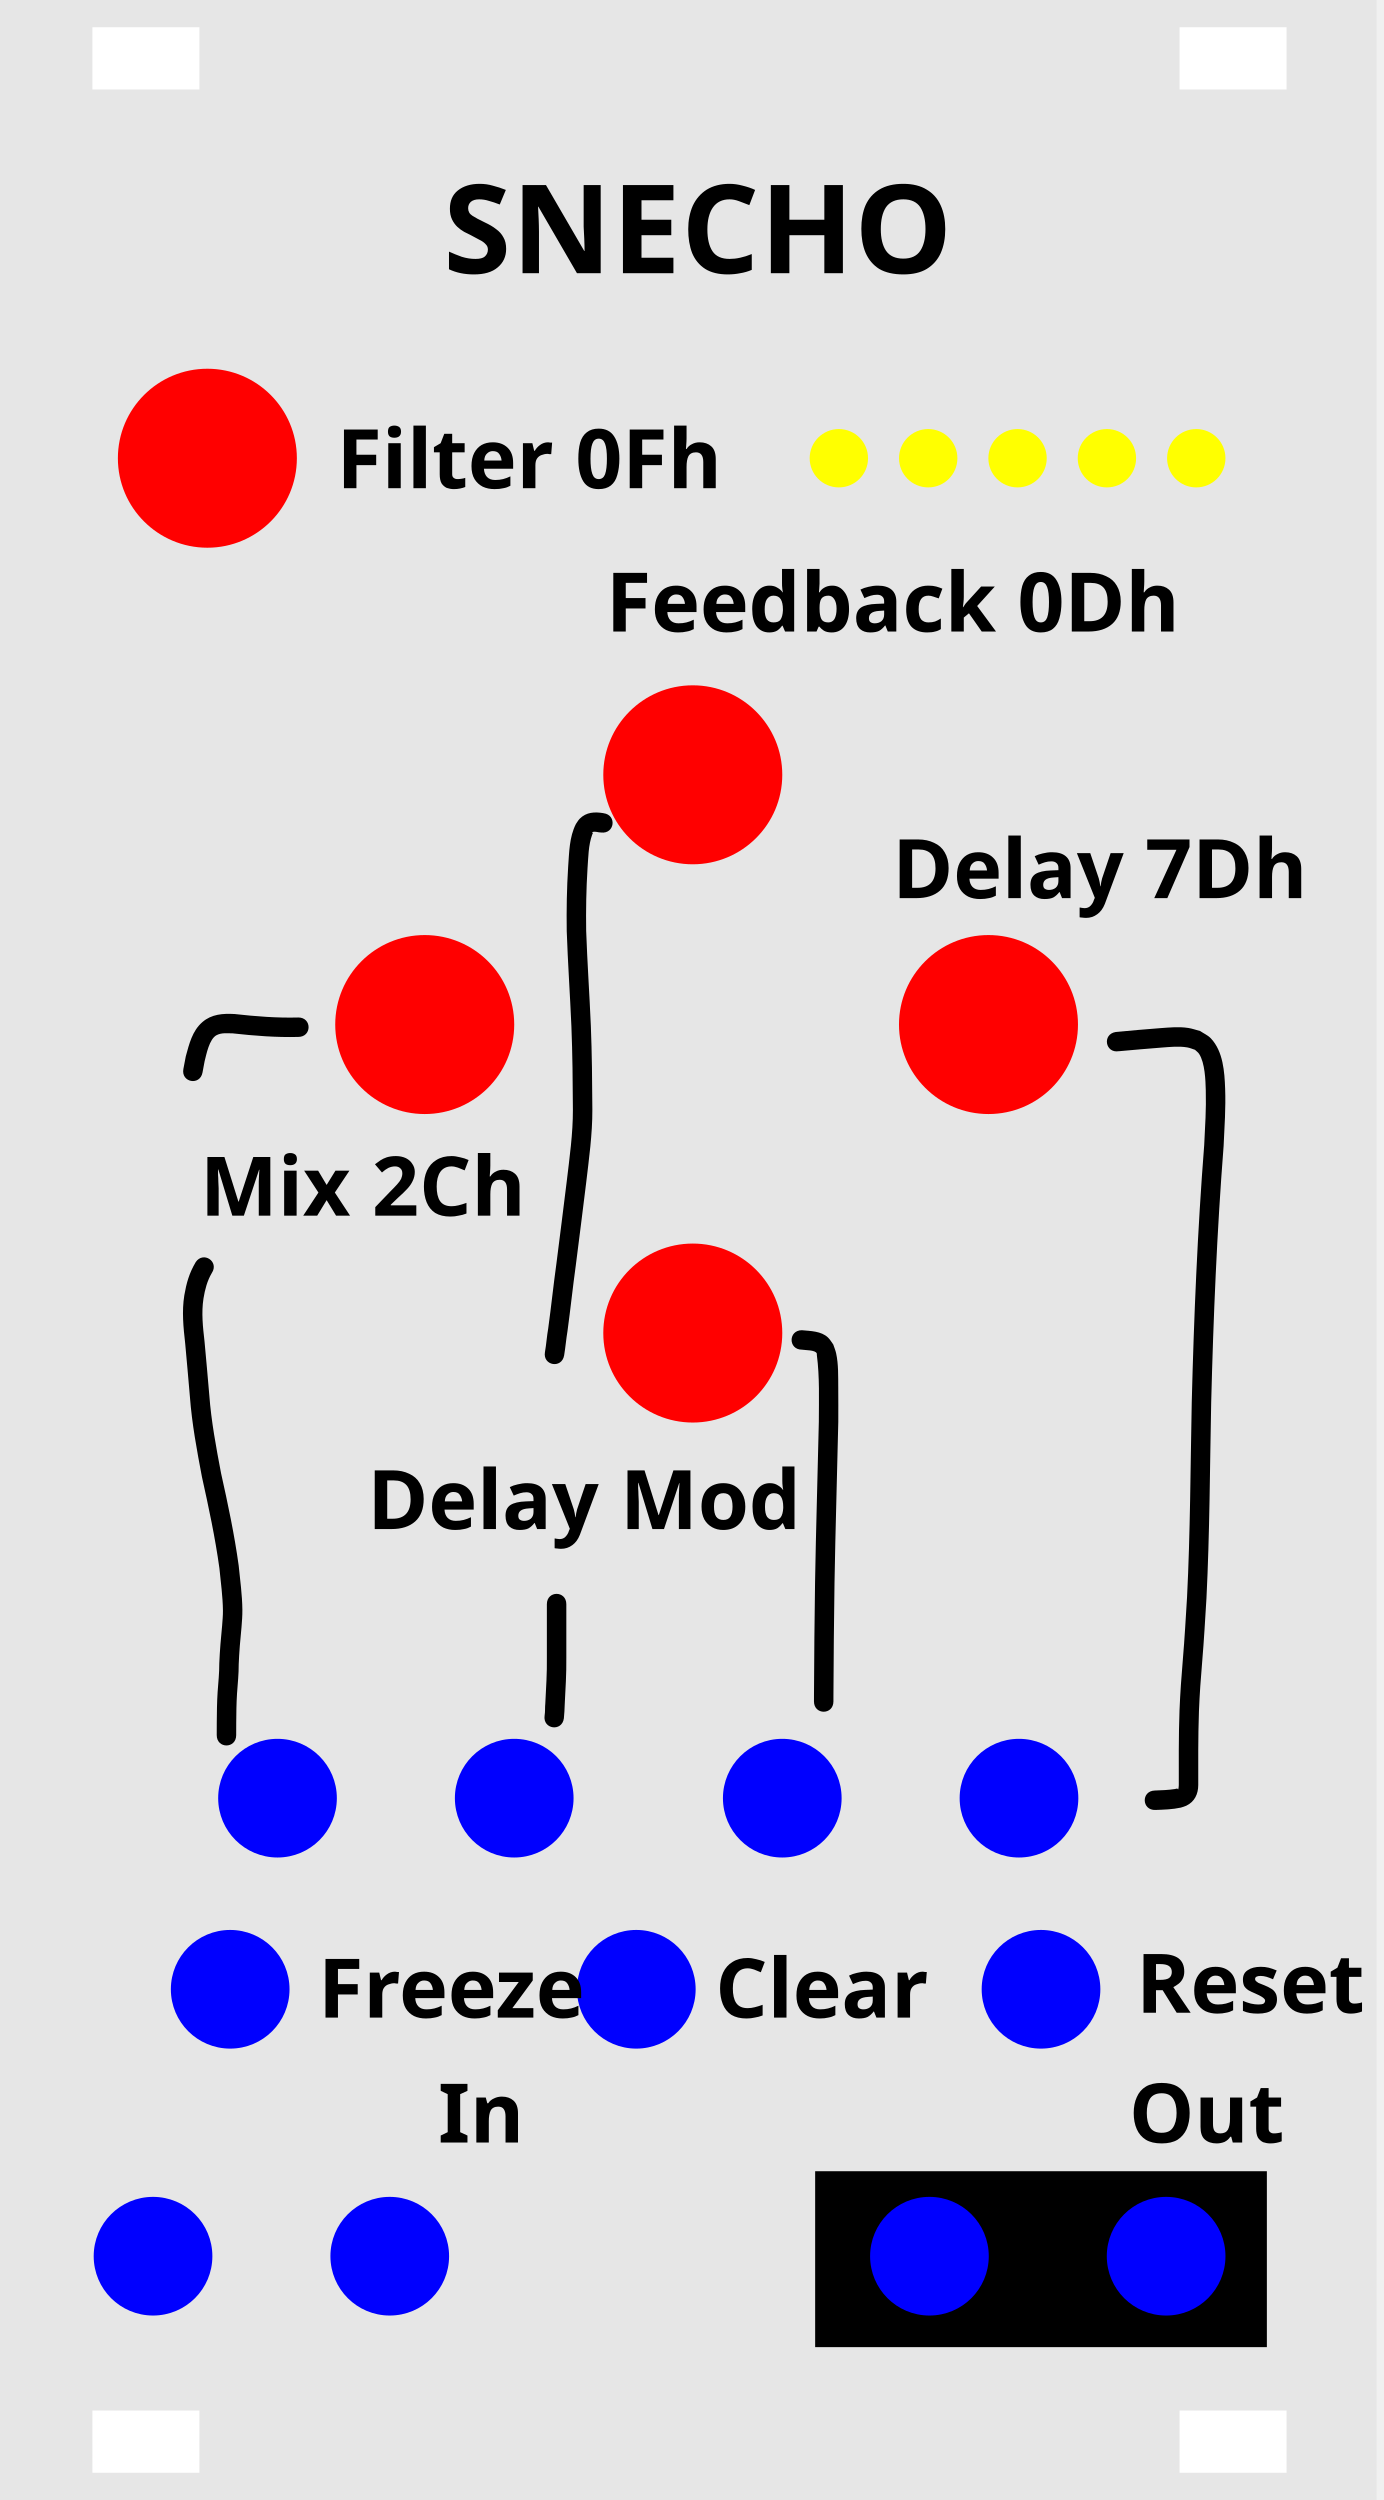
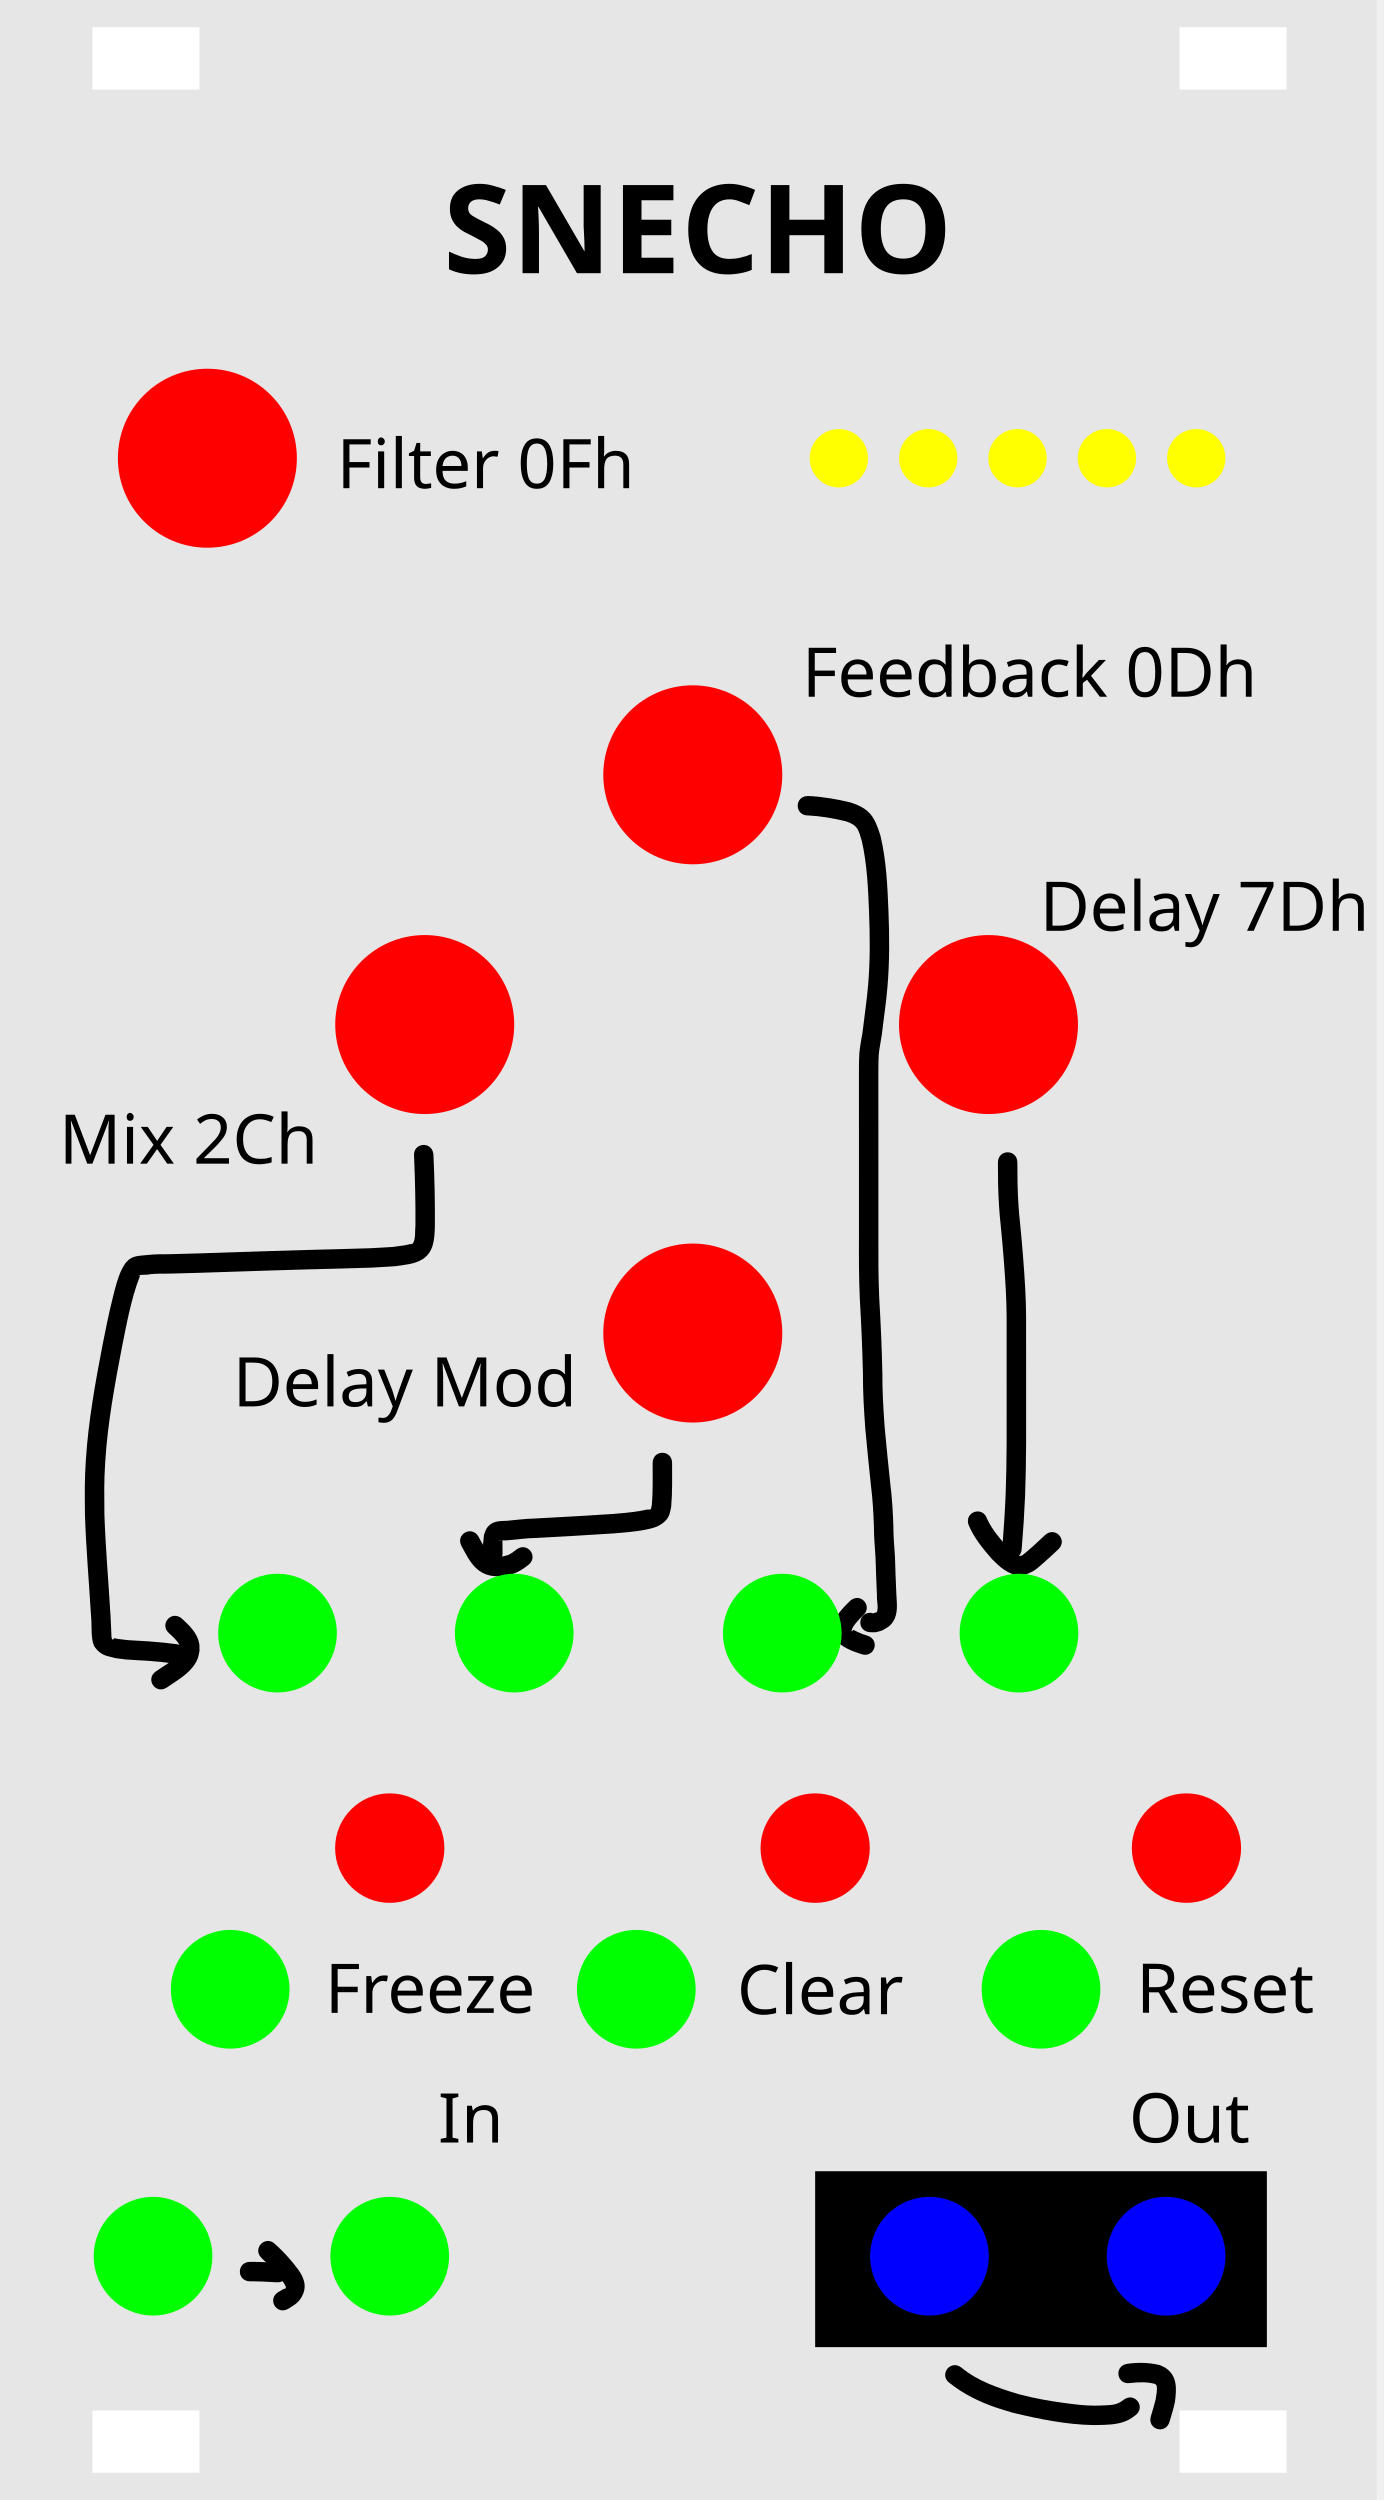
<svg xmlns="http://www.w3.org/2000/svg" version="1.1" width="71.12mm" height="128.5mm" viewBox="0 0 71.12 128.5" id="svg8664">
  <defs id="defs8668" />
  <g style="display:none;fill:#000000;fill-opacity:1;stroke:#000000;stroke-linecap:round;stroke-linejoin:round;stroke-opacity:1" id="g6" />
-   <g id="layer2" style="fill:#280b0b">
+   <g id="layer2" style="display:inline;fill:#280b0b">
    <g id="g721">
      <rect style="fill:#e6e6e6;stroke:none;stroke-width:0mm" height="128.5" width="70.76" x="0" y="0" rx="0" ry="0" id="rect711" />
      <rect style="fill:#ffffff;stroke:none;stroke-width:0mm" height="3.2" width="5.5" x="4.75" y="123.9" rx="1.6" ry="0" id="rect713" />
      <rect style="fill:#ffffff;stroke:none;stroke-width:0mm" height="3.2" width="5.5" x="4.75" y="1.4" rx="1.6" ry="0" id="rect715" />
      <rect style="fill:#ffffff;stroke:none;stroke-width:0mm" height="3.2" width="5.5" x="60.63" y="123.9" rx="1.6" ry="0" id="rect717" />
      <rect style="fill:#ffffff;stroke:none;stroke-width:0mm" height="3.2" width="5.5" x="60.63" y="1.4" rx="1.6" ry="0" id="rect719" />
    </g>
  </g>
  <g id="layer1" style="display:inline">
-     <circle style="fill:#ffff00;stroke:none;stroke-width:0.323" id="path355-3" cx="56.895" cy="23.553" r="1.5" />
-     <circle style="fill:#ffff00;stroke:none;stroke-width:0.323" id="path355-2" cx="61.488" cy="23.553" r="1.5" />
-     <circle style="fill:#ffff00;stroke:none;stroke-width:0.323" id="path355-8" cx="52.302" cy="23.553" r="1.5" />
-     <circle style="fill:#ffff00;stroke:none;stroke-width:0.323" id="path355-1" cx="47.71" cy="23.553" r="1.5" />
-     <rect style="fill:#000000;stroke:none;stroke-width:0;stroke-dasharray:none" id="rect5959" width="23.218" height="9.042" x="41.899" y="111.601" />
-     <circle style="fill:#ffff00;stroke:none;stroke-width:0.323" id="path355" cx="43.117" cy="23.553" r="1.5" />
+     <rect style="display:inline;fill:#000000;stroke:none;stroke-width:0;stroke-dasharray:none" id="rect5959" width="23.218" height="9.042" x="41.899" y="111.601" />
+     <path style="fill:#000000;stroke:none;stroke-width:0.265" id="path610" d="m 21.284,59.442 c 0.049,1.198 0.08,2.397 0.069,3.596 -0.035,0.191 0.032,0.74 -0.165,0.9 -0.026,0.021 -0.067,7.94e-4 -0.1,0.007 -0.097,0.018 -0.191,0.048 -0.289,0.064 -0.204,0.033 -0.409,0.056 -0.614,0.084 -0.388,0.022 -0.777,0.05 -1.165,0.066 -0.666,0.028 -2.498,0.068 -3.134,0.086 -1.381,0.038 -2.761,0.085 -4.142,0.13 -1.014,0.031 -2.029,0.072 -3.043,0.091 -0.369,5.29e-4 -0.735,-2.65e-4 -1.103,0.038 -0.318,0.043 -0.65,0.018 -0.93,0.208 -0.083,0.057 -0.145,0.14 -0.218,0.21 -0.059,0.098 -0.126,0.192 -0.177,0.294 -0.232,0.466 -0.36,1.016 -0.484,1.516 -0.224,0.905 -0.317,1.414 -0.51,2.358 -0.378,1.968 -0.738,3.949 -0.866,5.952 -0.074,1.155 -0.053,1.666 -0.047,2.804 0.056,1.751 0.212,3.497 0.315,5.245 0.055,0.405 -0.048,1.279 0.222,1.611 0.33,0.406 0.546,0.392 1.009,0.522 0.185,0.024 0.369,0.054 0.555,0.072 0.217,0.021 0.908,0.054 1.133,0.069 0.454,0.029 0.902,0.08 1.353,0.138 0.701,0.089 0.828,-0.903 0.126,-0.992 v 0 c -0.474,-0.06 -0.946,-0.113 -1.424,-0.144 -0.17,-0.011 -0.888,-0.048 -1.066,-0.063 -0.147,-0.013 -0.294,-0.034 -0.441,-0.051 -0.093,-0.016 -0.187,-0.032 -0.28,-0.048 -0.021,0.022 -0.034,0.061 -0.064,0.066 -0.024,0.004 -0.052,-0.022 -0.058,-0.046 -0.023,-0.093 -0.018,-0.191 -0.024,-0.287 -0.018,-0.302 -0.019,-0.604 -0.043,-0.905 C 5.578,81.301 5.424,79.573 5.366,77.84 5.36,76.748 5.339,76.238 5.409,75.131 c 0.124,-1.966 0.48,-3.91 0.85,-5.842 0.254,-1.242 0.471,-2.51 0.932,-3.697 -2.91e-4,-0.01 0.008,-0.025 -8.996e-4,-0.029 -0.02,-0.009 -0.084,0.013 -0.066,-2.64e-4 0.093,-0.067 0.457,-0.018 0.579,-0.067 0.338,-0.036 0.677,-0.03 1.017,-0.032 1.019,-0.019 2.038,-0.061 3.057,-0.091 1.378,-0.045 2.756,-0.092 4.134,-0.129 0.601,-0.016 2.54,-0.06 3.167,-0.087 0.418,-0.018 0.836,-0.05 1.254,-0.075 0.456,-0.072 0.96,-0.096 1.37,-0.348 0.604,-0.37 0.63,-1.058 0.65,-1.686 0.011,-1.243 -0.017,-2.488 -0.076,-3.73 -0.088,-0.702 -1.08,-0.578 -0.992,0.124 z" />
+     <path style="fill:#000000;stroke:none;stroke-width:0.265" id="path612" d="m 33.546,75.204 c -0.004,0.717 0.022,1.435 -0.043,2.15 -0.018,0.071 -0.02,0.149 -0.053,0.214 -0.02,0.039 -0.172,0.022 -0.18,0.023 -0.122,0.018 -0.241,0.051 -0.363,0.07 -0.628,0.099 -0.764,0.099 -1.437,0.159 -1.348,0.082 -2.695,0.171 -4.044,0.235 -0.457,0.006 -0.909,0.078 -1.363,0.113 -0.383,0.017 -0.761,-0.002 -1.022,0.35 -0.082,0.11 -0.11,0.252 -0.165,0.378 -0.063,0.635 -0.048,0.321 -0.045,0.945 0.005,0.707 1.005,0.699 1,-0.008 v 0 c -0.005,-0.467 -0.004,-0.26 -0.006,-0.621 -0.048,-0.088 0.003,-0.029 -0.141,-0.009 -0.011,0.002 -0.042,-0.012 -0.031,-0.014 0.159,-0.026 0.329,0.005 0.488,-0.024 0.445,-0.035 0.886,-0.104 1.333,-0.111 1.363,-0.065 2.725,-0.154 4.086,-0.238 0.5,-0.046 1.078,-0.084 1.576,-0.182 0.399,-0.079 0.751,-0.154 1.052,-0.452 0.243,-0.241 0.246,-0.44 0.311,-0.74 0.065,-0.745 0.047,-1.492 0.047,-2.239 0,-0.707 -1,-0.707 -1,0 z" />
+     <path style="fill:#000000;stroke:none;stroke-width:0.265" id="path620" d="m 52.518,79.58 c 0.076,-0.903 0.134,-1.806 0.172,-2.712 0.033,-0.887 0.047,-1.774 0.052,-2.662 0.002,-0.794 0.001,-1.588 5.29e-4,-2.382 -5.29e-4,-0.902 -7.94e-4,-1.805 -7.94e-4,-2.707 0.004,-0.967 0.01,-1.933 -0.046,-2.899 -0.061,-1.098 -0.151,-2.194 -0.259,-3.289 -0.078,-0.693 -0.118,-1.389 -0.135,-2.086 -0.008,-0.361 -0.008,-0.723 -0.009,-1.085 -0.001,-0.707 -1.001,-0.705 -1,0.002 v 0 c 7.94e-4,0.369 0.002,0.738 0.009,1.107 0.018,0.722 0.059,1.442 0.139,2.16 0.107,1.081 0.196,2.164 0.256,3.249 0.055,0.947 0.048,1.894 0.044,2.841 9.8e-5,0.902 2.65e-4,1.805 7.94e-4,2.707 5.29e-4,0.792 0.002,1.584 -5.29e-4,2.376 -0.005,0.875 -0.018,1.751 -0.051,2.626 -0.038,0.919 -0.102,1.836 -0.173,2.753 0,0.707 1,0.707 1,0 z" />
+     <path style="fill:#000000;stroke:none;stroke-width:0.265" id="path622" d="m 41.533,41.913 c 0.658,0.034 1.311,0.146 1.951,0.303 0.622,0.21 0.636,0.429 0.816,1.024 0.268,1.183 0.319,2.399 0.368,3.607 0.05,1.269 0.063,2.538 -0.049,3.804 -0.066,0.807 -0.193,1.607 -0.285,2.412 -0.058,0.351 -0.128,0.699 -0.162,1.054 -0.029,0.488 -0.023,0.978 -0.023,1.467 1.64e-4,0.802 7.94e-4,1.605 0.001,2.407 2.64e-4,0.871 2.64e-4,1.741 5.29e-4,2.612 1.8e-5,0.937 1e-5,1.873 8e-6,2.81 -0.006,1.132 -0.006,2.262 0.046,3.393 0.075,1.26 0.129,2.521 0.158,3.782 -0.004,0.952 0.052,1.901 0.122,2.85 0.092,0.968 0.183,1.937 0.288,2.904 0.09,0.712 0.133,1.428 0.156,2.145 -0.003,0.527 0.052,1.051 0.082,1.577 0.025,0.651 0.036,1.302 0.073,1.953 -0.02,0.254 0.091,0.602 -0.005,0.851 -1.6e-5,4e-5 -0.165,0.044 -0.202,0.059 -0.066,-0.013 -0.037,-0.002 -0.088,-0.029 -0.706,-0.042 -0.765,0.956 -0.059,0.998 v 0 c 0.407,5.29e-4 0.201,0.026 0.617,-0.087 0.237,-0.138 0.386,-0.194 0.551,-0.437 0.287,-0.423 0.208,-0.933 0.184,-1.411 -0.037,-0.651 -0.047,-1.302 -0.073,-1.954 -0.03,-0.517 -0.084,-1.033 -0.081,-1.552 -0.025,-0.742 -0.068,-1.483 -0.162,-2.22 -0.104,-0.955 -0.194,-1.913 -0.285,-2.869 -0.068,-0.932 -0.124,-1.865 -0.119,-2.8 -0.029,-1.269 -0.083,-2.538 -0.159,-3.805 -0.051,-1.115 -0.05,-2.231 -0.045,-3.347 5e-6,-0.937 1.3e-5,-1.873 -6e-6,-2.81 -3.1e-5,-0.871 -7.9e-5,-1.741 -5.29e-4,-2.612 -2.64e-4,-0.802 -0.001,-1.604 -0.001,-2.406 5.29e-4,-0.458 -0.005,-0.917 0.019,-1.375 0.032,-0.348 0.11,-0.688 0.16,-1.034 0.092,-0.813 0.221,-1.621 0.287,-2.437 0.114,-1.309 0.105,-2.62 0.052,-3.932 -0.053,-1.294 -0.11,-2.599 -0.413,-3.864 -0.309,-0.966 -0.532,-1.373 -1.535,-1.698 -0.717,-0.172 -1.448,-0.301 -2.186,-0.331 -0.707,0 -0.707,1 0,1 z" />
+     <path style="fill:#000000;stroke:none;stroke-width:0.265" id="path624" d="m 12.859,117.26 c 0.456,-0.004 0.912,0.026 1.367,0.05 0.706,0.037 0.758,-0.962 0.052,-0.999 v 0 c -0.473,-0.025 -0.946,-0.056 -1.419,-0.051 -0.707,0 -0.707,1 0,1 z" />
+     <path style="fill:#000000;stroke:none;stroke-width:0.265" id="path626" d="m 13.443,116.064 c 0.4,0.359 0.766,0.758 1.084,1.191 0.044,0.07 0.176,0.236 0.169,0.349 -0.003,0.041 -0.077,0.028 -0.114,0.047 -0.093,0.05 -0.181,0.108 -0.274,0.159 -0.603,0.369 -0.082,1.222 0.522,0.853 v 0 c 0.255,-0.165 0.448,-0.255 0.624,-0.521 0.351,-0.529 0.214,-1.007 -0.124,-1.483 -0.351,-0.47 -0.742,-0.912 -1.18,-1.303 -0.5,-0.5 -1.207,0.207 -0.707,0.707 z" />
+     <path style="fill:#000000;stroke:none;stroke-width:0.265" id="path628" d="m 48.81,122.487 c 0.71,0.565 1.523,0.964 2.379,1.259 0.284,0.098 0.575,0.177 0.862,0.266 1.344,0.324 2.768,0.615 4.156,0.637 0.192,0.003 0.384,-0.009 0.577,-0.013 0.44,-0.016 0.865,-0.066 1.259,-0.275 0.109,-0.058 0.204,-0.138 0.305,-0.207 0.575,-0.411 -0.007,-1.225 -0.582,-0.813 v 0 c -0.339,0.271 -0.569,0.274 -1.008,0.296 -0.168,0.005 -0.336,0.016 -0.504,0.014 -0.51,-0.006 -0.839,-0.045 -1.357,-0.112 -0.86,-0.111 -1.716,-0.256 -2.554,-0.482 -1.041,-0.318 -2.083,-0.661 -2.934,-1.368 -0.566,-0.424 -1.166,0.376 -0.6,0.8 z" />
+     <path style="fill:#000000;stroke:none;stroke-width:0.265" id="path630" d="m 58.096,122.487 c 0.426,-0.048 0.861,-0.068 1.277,0.049 0.046,0.043 0.065,0.048 0.081,0.108 0.043,0.165 -0.03,0.521 -0.052,0.678 -0.071,0.294 -0.16,0.584 -0.247,0.874 -0.202,0.678 0.757,0.963 0.958,0.285 v 0 c 0.101,-0.341 0.208,-0.68 0.28,-1.028 0.079,-0.639 0.139,-1.31 -0.464,-1.729 -0.094,-0.065 -0.204,-0.103 -0.305,-0.155 -0.556,-0.136 -1.125,-0.148 -1.692,-0.068 -0.697,0.116 -0.533,1.103 0.164,0.986 z" />
+     <path style="fill:#000000;stroke:none;stroke-width:0.265" id="path632" d="m 8.698,83.956 c 0.191,0.174 0.589,0.525 0.582,0.802 -8.996e-4,0.035 -0.019,0.068 -0.028,0.102 -0.197,0.4 -0.629,0.646 -0.991,0.884 -0.079,0.053 -0.158,0.106 -0.237,0.159 -0.587,0.394 -0.029,1.224 0.558,0.83 v 0 c 0.077,-0.052 0.155,-0.104 0.232,-0.156 0.51,-0.339 1.106,-0.716 1.341,-1.313 0.048,-0.121 0.064,-0.252 0.097,-0.379 -0.005,-0.14 0.011,-0.282 -0.014,-0.42 C 10.141,83.945 9.725,83.536 9.349,83.196 8.812,82.736 8.161,83.495 8.698,83.956 Z" />
+     <path style="fill:#000000;stroke:none;stroke-width:0.265" id="path634" d="m 23.73,79.484 c 0.212,0.382 0.401,0.787 0.718,1.096 0.063,0.062 0.134,0.114 0.202,0.171 0.546,0.365 1.131,0.303 1.734,0.14 0.29,-0.098 0.533,-0.269 0.772,-0.453 0.556,-0.437 -0.063,-1.223 -0.618,-0.786 v 0 c -0.133,0.11 -0.271,0.21 -0.431,0.278 -0.255,0.081 -0.57,0.156 -0.826,0.046 -0.33,-0.248 -0.485,-0.637 -0.683,-0.988 -0.351,-0.614 -1.219,-0.118 -0.868,0.496 z" />
+     <path style="fill:#000000;stroke:none;stroke-width:0.265" id="path638" d="m 43.713,82.266 c -0.313,0.311 -0.749,0.733 -0.865,1.17 -0.034,0.128 -0.029,0.262 -0.044,0.394 0.056,0.148 0.082,0.312 0.169,0.445 0.263,0.403 0.871,0.603 1.304,0.748 0.672,0.22 0.983,-0.73 0.311,-0.95 v 0 c -0.233,-0.074 -0.249,-0.072 -0.473,-0.174 -0.065,-0.029 -0.125,-0.067 -0.19,-0.095 -0.025,-0.011 -0.055,-0.03 -0.08,-0.019 -0.025,0.011 -0.027,0.049 -0.041,0.073 -0.011,-0.012 -0.033,-0.02 -0.032,-0.037 0.012,-0.22 0.41,-0.606 0.567,-0.774 0.552,-0.442 -0.073,-1.223 -0.625,-0.781 z" />
+     <path style="fill:#000000;stroke:none;stroke-width:0.265" id="path640" d="m 49.784,78.376 c 0.274,0.665 0.735,1.222 1.202,1.759 0.389,0.391 0.842,0.826 1.434,0.827 0.117,1.14e-4 0.231,-0.034 0.346,-0.05 0.111,-0.051 0.229,-0.09 0.334,-0.152 0.174,-0.102 0.397,-0.306 0.55,-0.439 0.253,-0.221 0.495,-0.452 0.742,-0.681 0.518,-0.481 -0.161,-1.214 -0.68,-0.733 v 0 c -0.377,0.349 -0.747,0.709 -1.152,1.026 -0.269,0.174 -0.648,-0.307 -0.821,-0.455 -0.382,-0.437 -0.763,-0.886 -1.007,-1.418 -0.224,-0.671 -1.172,-0.355 -0.949,0.316 z" />
+   </g>
+   <g id="layer4">
+     <text xml:space="preserve" style="display:inline;font-weight:normal;font-size:3.528px;font-family:'Segoe UI';-inkscape-font-specification:'Segoe UI';fill:#ffff00;stroke:none;stroke-width:0.265;font-style:normal;font-stretch:normal;font-variant:normal" x="17.303" y="25.094" id="text1062">
+       <tspan id="tspan1060" style="fill:#000000;stroke-width:0.265;-inkscape-font-specification:'Segoe UI';font-family:'Segoe UI';font-weight:normal;font-style:normal;font-stretch:normal;font-variant:normal;font-size:3.528px" x="17.303" y="25.094">Filter 0Fh </tspan>
+     </text>
+     <text xml:space="preserve" style="display:inline;font-style:normal;font-variant:normal;font-weight:normal;font-stretch:normal;font-size:3.528px;font-family:'Segoe UI';-inkscape-font-specification:'Segoe UI';fill:#ffff00;stroke:none;stroke-width:0.265" x="41.224" y="35.809" id="text1062-6">
+       <tspan id="tspan1060-3" style="font-style:normal;font-variant:normal;font-weight:normal;font-stretch:normal;font-size:3.528px;font-family:'Segoe UI';-inkscape-font-specification:'Segoe UI';fill:#000000;stroke-width:0.265" x="41.224" y="35.809">Feedback 0Dh</tspan>
+     </text>
+     <text xml:space="preserve" style="display:inline;font-style:normal;font-variant:normal;font-weight:normal;font-stretch:normal;font-size:3.528px;font-family:'Segoe UI';-inkscape-font-specification:'Segoe UI';fill:#ffff00;stroke:none;stroke-width:0.265" x="53.443" y="47.841" id="text1062-60">
+       <tspan id="tspan1060-2" style="font-style:normal;font-variant:normal;font-weight:normal;font-stretch:normal;font-size:3.528px;font-family:'Segoe UI';-inkscape-font-specification:'Segoe UI';fill:#000000;stroke-width:0.265" x="53.443" y="47.841">Delay 7Dh</tspan>
+     </text>
+     <text xml:space="preserve" style="display:inline;font-style:normal;font-variant:normal;font-weight:normal;font-stretch:normal;font-size:3.528px;font-family:'Segoe UI';-inkscape-font-specification:'Segoe UI';fill:#ffff00;stroke:none;stroke-width:0.265" x="11.965" y="72.289" id="text1062-4">
+       <tspan id="tspan1060-6" style="font-style:normal;font-variant:normal;font-weight:normal;font-stretch:normal;font-size:3.528px;font-family:'Segoe UI';-inkscape-font-specification:'Segoe UI';fill:#000000;stroke-width:0.265" x="11.965" y="72.289">Delay Mod</tspan>
+     </text>
+     <text xml:space="preserve" style="display:inline;font-style:normal;font-variant:normal;font-weight:normal;font-stretch:normal;font-size:3.528px;font-family:'Segoe UI';-inkscape-font-specification:'Segoe UI';fill:#ffff00;stroke:none;stroke-width:0.265" x="3.031" y="59.809" id="text1062-7">
+       <tspan id="tspan1060-9" style="font-style:normal;font-variant:normal;font-weight:normal;font-stretch:normal;font-size:3.528px;font-family:'Segoe UI';-inkscape-font-specification:'Segoe UI';fill:#000000;stroke-width:0.265" x="3.031" y="59.809">Mix 2Ch</tspan>
+     </text>
+     <text xml:space="preserve" style="display:inline;font-weight:normal;font-size:3.528px;font-family:'Segoe UI';-inkscape-font-specification:'Segoe UI';fill:#ffff00;stroke:none;stroke-width:0.265;font-style:normal;font-stretch:normal;font-variant:normal" x="22.513" y="110.128" id="text1062-4-5">
+       <tspan id="tspan1060-6-2" style="fill:#000000;stroke-width:0.265;-inkscape-font-specification:'Segoe UI';font-family:'Segoe UI';font-weight:normal;font-style:normal;font-stretch:normal;font-variant:normal;font-size:3.528px" x="22.513" y="110.128">In</tspan>
+       <tspan style="fill:#000000;stroke-width:0.265;-inkscape-font-specification:'Segoe UI';font-family:'Segoe UI';font-weight:normal;font-style:normal;font-stretch:normal;font-variant:normal;font-size:3.528px" x="22.513" y="115.42" id="tspan1432" />
+     </text>
+     <text xml:space="preserve" style="display:inline;font-weight:normal;font-size:3.528px;font-family:'Segoe UI';-inkscape-font-specification:'Segoe UI';fill:#ffff00;stroke:none;stroke-width:0.265;font-style:normal;font-stretch:normal;font-variant:normal" x="58.023" y="110.127" id="text1062-4-5-4">
+       <tspan id="tspan1060-6-2-8" style="fill:#000000;stroke-width:0.265;-inkscape-font-specification:'Segoe UI';font-family:'Segoe UI';font-weight:normal;font-style:normal;font-stretch:normal;font-variant:normal;font-size:3.528px" x="58.023" y="110.127">Out</tspan>
+       <tspan style="fill:#000000;stroke-width:0.265;-inkscape-font-specification:'Segoe UI';font-family:'Segoe UI';font-weight:normal;font-style:normal;font-stretch:normal;font-variant:normal;font-size:3.528px" x="58.023" y="115.419" id="tspan1432-6" />
+     </text>
+     <text xml:space="preserve" style="display:inline;font-weight:bold;font-size:6.35px;font-family:'Segoe UI';-inkscape-font-specification:'Segoe UI Bold';fill:#ffff00;stroke:none;stroke-width:0.265" x="22.782" y="14.043" id="text1062-1">
+       <tspan id="tspan1060-26" style="font-size:6.35px;fill:#000000;stroke-width:0.265" x="22.782" y="14.043">SNECHO</tspan>
+     </text>
+     <text xml:space="preserve" style="display:inline;font-style:normal;font-variant:normal;font-weight:normal;font-stretch:normal;font-size:3.528px;font-family:'Segoe UI';-inkscape-font-specification:'Segoe UI';fill:#ffff00;stroke:none;stroke-width:0.265" x="16.7" y="103.463" id="text1062-4-5-7">
+       <tspan id="tspan1060-6-2-5" style="font-style:normal;font-variant:normal;font-weight:normal;font-stretch:normal;font-size:3.528px;font-family:'Segoe UI';-inkscape-font-specification:'Segoe UI';fill:#000000;stroke-width:0.265" x="16.7" y="103.463">Freeze</tspan>
+       <tspan style="font-style:normal;font-variant:normal;font-weight:normal;font-stretch:normal;font-size:3.528px;font-family:'Segoe UI';-inkscape-font-specification:'Segoe UI';fill:#000000;stroke-width:0.265" x="16.7" y="107.873" id="tspan1432-8" />
+     </text>
+     <text xml:space="preserve" style="display:inline;font-style:normal;font-variant:normal;font-weight:normal;font-stretch:normal;font-size:3.528px;font-family:'Segoe UI';-inkscape-font-specification:'Segoe UI';fill:#ffff00;stroke:none;stroke-width:0.265" x="37.876" y="103.534" id="text1062-4-5-7-5">
+       <tspan id="tspan1060-6-2-5-7" style="font-style:normal;font-variant:normal;font-weight:normal;font-stretch:normal;font-size:3.528px;font-family:'Segoe UI';-inkscape-font-specification:'Segoe UI';fill:#000000;stroke-width:0.265" x="37.876" y="103.534">Clear</tspan>
+       <tspan style="font-style:normal;font-variant:normal;font-weight:normal;font-stretch:normal;font-size:3.528px;font-family:'Segoe UI';-inkscape-font-specification:'Segoe UI';fill:#000000;stroke-width:0.265" x="37.876" y="107.944" id="tspan1432-8-1" />
+     </text>
+     <text xml:space="preserve" style="display:inline;font-weight:normal;font-size:3.528px;font-family:'Segoe UI';-inkscape-font-specification:'Segoe UI';fill:#ffff00;stroke:none;stroke-width:0.265;font-style:normal;font-stretch:normal;font-variant:normal" x="58.404" y="103.455" id="text1062-4-5-7-5-6">
+       <tspan id="tspan1060-6-2-5-7-1" style="fill:#000000;stroke-width:0.265;-inkscape-font-specification:'Segoe UI';font-family:'Segoe UI';font-weight:normal;font-style:normal;font-stretch:normal;font-variant:normal;font-size:3.528px" x="58.404" y="103.455">Reset</tspan>
+       <tspan style="fill:#000000;stroke-width:0.265;-inkscape-font-specification:'Segoe UI';font-family:'Segoe UI';font-weight:normal;font-style:normal;font-stretch:normal;font-variant:normal;font-size:3.528px" x="58.404" y="108.747" id="tspan1432-8-1-2" />
+     </text>
  </g>
  <g id="layer3" style="display:inline">
    <circle style="display:inline;fill:#ff0000;stroke-width:0.265" id="path13156-4-8-0-1" cx="35.609" cy="68.519" r="4.6" />
    <circle style="fill:#ff0000;stroke-width:0.265" id="circle13473" cx="50.808" cy="52.662" r="4.6" />
    <circle style="fill:#ff0000;stroke-width:0.265" id="circle13475" cx="35.609" cy="39.825" r="4.6" />
    <circle style="fill:#ff0000;stroke-width:0.265" id="circle13475-1" cx="21.831" cy="52.662" r="4.6" />
    <circle style="fill:#0000ff;stroke-width:0.265" id="path13156-4-87" cx="59.939" cy="115.969" r="3.05" />
    <circle style="fill:#0000ff;stroke-width:0.265" id="path13156-4-2" cx="47.773" cy="115.969" r="3.05" />
-     <circle style="display:inline;fill:#0000ff;stroke-width:0.265" id="path13156-4-87-6" cx="20.033" cy="115.969" r="3.05" />
-     <circle style="display:inline;fill:#0000ff;stroke-width:0.265" id="path13156-4-2-9" cx="7.866" cy="115.969" r="3.05" />
+     <circle style="display:inline;fill:#00ff00;stroke-width:0.265" id="path13156-4-87-6" cx="20.033" cy="115.969" r="3.05" />
+     <circle style="display:inline;fill:#00ff00;stroke-width:0.265" id="path13156-4-2-9" cx="7.866" cy="115.969" r="3.05" />
    <circle style="display:inline;fill:#ff0000;stroke-width:0.265" id="circle13475-0" cx="10.659" cy="23.553" r="4.6" />
-     <text xml:space="preserve" style="font-weight:bold;font-size:4.233px;font-family:'Segoe UI';-inkscape-font-specification:'Segoe UI Bold';fill:#ffff00;stroke:none;stroke-width:0.265" x="17.303" y="25.094" id="text1062">
-       <tspan id="tspan1060" style="fill:#000000;stroke-width:0.265" x="17.303" y="25.094">Filter 0Fh </tspan>
-     </text>
-     <text xml:space="preserve" style="font-weight:bold;font-size:4.233px;font-family:'Segoe UI';-inkscape-font-specification:'Segoe UI Bold';display:inline;fill:#ffff00;stroke:none;stroke-width:0.265" x="31.149" y="32.461" id="text1062-6">
-       <tspan id="tspan1060-3" style="fill:#000000;stroke-width:0.265" x="31.149" y="32.461">Feedback 0Dh</tspan>
-     </text>
-     <text xml:space="preserve" style="font-weight:bold;font-size:4.233px;font-family:'Segoe UI';-inkscape-font-specification:'Segoe UI Bold';display:inline;fill:#ffff00;stroke:none;stroke-width:0.265" x="45.869" y="46.166" id="text1062-60">
-       <tspan id="tspan1060-2" style="fill:#000000;stroke-width:0.265" x="45.869" y="46.166">Delay 7Dh</tspan>
-     </text>
-     <text xml:space="preserve" style="font-weight:bold;font-size:4.233px;font-family:'Segoe UI';-inkscape-font-specification:'Segoe UI Bold';display:inline;fill:#ffff00;stroke:none;stroke-width:0.265" x="18.885" y="78.597" id="text1062-4">
-       <tspan id="tspan1060-6" style="fill:#000000;stroke-width:0.265" x="18.885" y="78.597">Delay Mod</tspan>
-     </text>
-     <text xml:space="preserve" style="font-weight:bold;font-size:4.233px;font-family:'Segoe UI';-inkscape-font-specification:'Segoe UI Bold';display:inline;fill:#ffff00;stroke:none;stroke-width:0.265" x="10.287" y="62.488" id="text1062-7">
-       <tspan id="tspan1060-9" style="fill:#000000;stroke-width:0.265" x="10.287" y="62.488">Mix 2Ch</tspan>
-     </text>
-     <circle style="display:inline;fill:#0000ff;stroke-width:0.265" id="path13156-4-87-6-7" cx="26.431" cy="92.426" r="3.05" />
-     <circle style="display:inline;fill:#0000ff;stroke-width:0.265" id="path13156-4-2-9-8" cx="14.264" cy="92.426" r="3.05" />
-     <circle style="display:inline;fill:#0000ff;stroke-width:0.265" id="path13156-4-87-6-1" cx="52.376" cy="92.426" r="3.05" />
-     <circle style="display:inline;fill:#0000ff;stroke-width:0.265" id="path13156-4-2-9-3" cx="40.209" cy="92.426" r="3.05" />
-     <path style="fill:#000000;stroke:none;stroke-width:0.265" id="path1393" d="m 41.218,69.373 c 0.172,0.032 0.686,0.008 0.763,0.191 0.01,0.023 0.003,0.051 0.004,0.076 0.149,1.139 0.105,2.297 0.103,3.444 -0.06,2.751 -0.148,5.501 -0.194,8.252 -0.028,1.919 -0.047,3.839 -0.055,5.759 -2.65e-4,0.119 -5.3e-4,0.237 -0.001,0.356 -0.002,0.707 0.998,0.71 1,0.003 v 0 c 2.64e-4,-0.118 5.29e-4,-0.236 0.001,-0.354 0.008,-1.915 0.028,-3.831 0.055,-5.746 0.046,-2.756 0.135,-5.512 0.194,-8.268 7.94e-4,-0.511 0.004,-1.241 -0.002,-1.765 -0.006,-0.576 0.016,-1.199 -0.11,-1.766 -0.034,-0.154 -0.098,-0.3 -0.147,-0.45 -0.09,-0.119 -0.162,-0.253 -0.27,-0.356 -0.349,-0.334 -0.894,-0.332 -1.341,-0.376 -0.707,0 -0.707,1 0,1 z" />
-     <path style="fill:#000000;stroke:none;stroke-width:0.265" id="path1395" d="m 57.508,54.033 c 0.736,-0.063 1.471,-0.135 2.207,-0.188 0.44,-0.032 0.867,-0.081 1.306,-0.009 0.138,0.023 0.267,0.082 0.401,0.124 0.071,0.07 0.159,0.127 0.213,0.211 0.302,0.468 0.328,1.359 0.342,1.865 0.027,0.991 -0.033,1.821 -0.081,2.822 -0.343,4.399 -0.528,8.805 -0.64,13.215 -0.068,3.342 -0.074,6.686 -0.242,10.025 -0.066,1.061 -0.124,2.122 -0.214,3.181 -0.075,0.88 -0.138,1.76 -0.173,2.642 -0.025,0.68 -0.034,1.36 -0.037,2.04 -0.001,0.597 -2.47e-4,1.194 2.64e-4,1.791 -0.003,0.037 -0.006,0.177 -0.034,0.226 -0.007,0.013 -0.013,-0.029 -0.027,-0.036 -0.041,-0.021 -0.093,0.006 -0.129,0.013 -0.346,0.055 -0.698,0.065 -1.048,0.078 -0.707,0.025 -0.671,1.025 0.036,0.999 v 0 c 0.437,-0.016 0.877,-0.027 1.306,-0.121 0.094,-0.032 0.192,-0.054 0.281,-0.097 0.431,-0.207 0.613,-0.602 0.615,-1.063 -5.29e-4,-0.595 -0.001,-1.191 -2.64e-4,-1.786 0.003,-0.668 0.012,-1.337 0.036,-2.005 0.034,-0.867 0.096,-1.732 0.17,-2.597 0.091,-1.071 0.149,-2.144 0.216,-3.216 0.167,-3.347 0.175,-6.699 0.243,-10.049 0.112,-4.403 0.297,-8.802 0.639,-13.194 0.046,-0.986 0.115,-1.961 0.078,-2.949 -0.032,-0.862 -0.099,-1.902 -0.728,-2.577 -0.153,-0.164 -0.37,-0.255 -0.555,-0.382 -0.204,-0.053 -0.403,-0.127 -0.611,-0.159 -0.491,-0.074 -0.955,-0.025 -1.446,0.01 -0.764,0.055 -1.527,0.128 -2.29,0.199 -0.697,0.116 -0.533,1.103 0.164,0.986 z" />
-     <path style="fill:#000000;stroke:none;stroke-width:0.265" id="path1397" d="m 31.02,41.797 c -0.448,-0.074 -0.881,-0.06 -1.223,0.286 -0.079,0.08 -0.131,0.182 -0.196,0.272 -0.343,0.675 -0.342,1.456 -0.398,2.196 -0.07,1.099 -0.088,2.202 -0.073,3.303 0.056,1.635 0.17,3.267 0.24,4.902 0.057,1.427 0.07,2.855 0.077,4.282 0.004,1.237 -0.173,2.462 -0.317,3.688 -0.168,1.402 -0.354,2.802 -0.528,4.203 -0.155,1.115 -0.271,2.236 -0.424,3.352 -0.072,0.404 -0.096,0.816 -0.168,1.219 -0.12,0.697 0.866,0.866 0.986,0.17 v 0 c 0.07,-0.416 0.103,-0.837 0.173,-1.253 0.153,-1.12 0.27,-2.244 0.425,-3.363 0.175,-1.404 0.361,-2.806 0.529,-4.21 0.148,-1.266 0.329,-2.532 0.324,-3.809 -0.007,-1.44 -0.021,-2.881 -0.078,-4.32 -0.07,-1.625 -0.183,-3.247 -0.24,-4.873 -0.015,-1.072 0.003,-2.145 0.07,-3.215 0.043,-0.574 0.042,-1.178 0.238,-1.724 0.012,-0.027 0.032,-0.053 0.035,-0.082 2.65e-4,-0.004 -0.058,-0.039 -0.015,-0.054 0.139,-0.051 0.297,0.028 0.438,0.024 0.702,0.088 0.826,-0.905 0.124,-0.992 z" />
-     <path style="fill:#000000;stroke:none;stroke-width:0.265" id="path1399" d="m 28.109,82.455 c 0,0.918 0,1.835 0,2.753 0.011,0.782 -0.04,1.563 -0.08,2.343 -0.023,0.211 -7.94e-4,0.428 -0.037,0.638 -0.095,0.701 0.896,0.835 0.991,0.135 v 0 c 0.029,-0.239 0.032,-0.48 0.044,-0.721 0.041,-0.798 0.092,-1.596 0.082,-2.395 0,-0.918 0,-1.835 0,-2.753 0,-0.707 -1,-0.707 -1,0 z" />
-     <path style="fill:#000000;stroke:none;stroke-width:0.265" id="path1401" d="m 15.33,52.299 c -1.094,0.03 -2.184,-0.057 -3.27,-0.178 -0.597,-0.033 -1.184,0.002 -1.66,0.417 -0.521,0.454 -0.675,1.124 -0.85,1.756 -0.041,0.217 -0.083,0.433 -0.124,0.65 -0.131,0.695 0.852,0.88 0.983,0.185 v 0 c 0.036,-0.192 0.071,-0.383 0.107,-0.575 0.091,-0.35 0.238,-1.157 0.623,-1.35 0.262,-0.131 0.528,-0.089 0.811,-0.09 1.123,0.125 2.249,0.214 3.381,0.184 0.707,0 0.707,-1 0,-1 z" />
-     <path style="fill:#000000;stroke:none;stroke-width:0.265" id="path1403" d="m 10.056,64.88 c -0.329,0.553 -0.473,1.065 -0.582,1.697 -0.133,0.825 -0.048,1.657 0.045,2.481 0.089,0.911 0.159,1.824 0.242,2.735 0.104,1.386 0.359,2.753 0.618,4.116 0.345,1.557 0.68,3.114 0.898,4.695 0.071,0.725 0.174,1.454 0.182,2.184 0.003,0.247 -0.024,0.524 -0.042,0.771 -0.065,0.645 -0.118,1.291 -0.146,1.938 0.003,0.496 -0.051,0.988 -0.086,1.482 -0.033,0.521 -0.039,1.044 -0.043,1.566 -0.001,0.214 -0.002,0.427 -0.002,0.641 -8.73e-4,0.707 0.999,0.708 1,0.001 v 0 c 2.61e-4,-0.211 5.55e-4,-0.423 0.002,-0.634 0.004,-0.502 0.009,-1.004 0.041,-1.505 0.035,-0.503 0.09,-1.005 0.087,-1.509 0.026,-0.637 0.08,-1.272 0.144,-1.906 0.024,-0.33 0.047,-0.56 0.044,-0.895 -0.008,-0.759 -0.115,-1.516 -0.19,-2.27 -0.22,-1.598 -0.555,-3.172 -0.906,-4.746 -0.253,-1.332 -0.504,-2.667 -0.605,-4.021 -0.084,-0.919 -0.154,-1.839 -0.245,-2.757 -0.083,-0.731 -0.167,-1.469 -0.053,-2.202 0.076,-0.463 0.188,-0.9 0.428,-1.309 0.392,-0.588 -0.44,-1.143 -0.832,-0.555 z" />
-     <text xml:space="preserve" style="font-weight:bold;font-size:4.233px;font-family:'Segoe UI';-inkscape-font-specification:'Segoe UI Bold';display:inline;fill:#ffff00;stroke:none;stroke-width:0.265" x="22.513" y="110.128" id="text1062-4-5">
-       <tspan id="tspan1060-6-2" style="fill:#000000;stroke-width:0.265" x="22.513" y="110.128">In</tspan>
-       <tspan style="fill:#000000;stroke-width:0.265" x="22.513" y="115.42" id="tspan1432" />
-     </text>
-     <text xml:space="preserve" style="font-weight:bold;font-size:4.233px;font-family:'Segoe UI';-inkscape-font-specification:'Segoe UI Bold';display:inline;fill:#ffff00;stroke:none;stroke-width:0.265" x="58.023" y="110.127" id="text1062-4-5-4">
-       <tspan id="tspan1060-6-2-8" style="fill:#000000;stroke-width:0.265" x="58.023" y="110.127">Out</tspan>
-       <tspan style="fill:#000000;stroke-width:0.265" x="58.023" y="115.419" id="tspan1432-6" />
-     </text>
-     <text xml:space="preserve" style="font-weight:bold;font-size:6.35px;font-family:'Segoe UI';-inkscape-font-specification:'Segoe UI Bold';display:inline;fill:#ffff00;stroke:none;stroke-width:0.265" x="22.782" y="14.043" id="text1062-1">
-       <tspan id="tspan1060-26" style="font-size:6.35px;fill:#000000;stroke-width:0.265" x="22.782" y="14.043">SNECHO</tspan>
-     </text>
-     <circle style="display:inline;fill:#0000ff;stroke-width:0.265" id="path13156-4-2-9-4" cx="11.832" cy="102.249" r="3.05" />
-     <circle style="display:inline;fill:#0000ff;stroke-width:0.265" id="path13156-4-2-9-32" cx="32.706" cy="102.249" r="3.05" />
-     <circle style="display:inline;fill:#0000ff;stroke-width:0.265" id="path13156-4-2-9-1" cx="53.508" cy="102.249" r="3.05" />
-     <text xml:space="preserve" style="font-weight:bold;font-size:4.233px;font-family:'Segoe UI';-inkscape-font-specification:'Segoe UI Bold';display:inline;fill:#ffff00;stroke:none;stroke-width:0.265" x="16.356" y="103.705" id="text1062-4-5-7">
-       <tspan id="tspan1060-6-2-5" style="fill:#000000;stroke-width:0.265" x="16.356" y="103.705">Freeze</tspan>
-       <tspan style="fill:#000000;stroke-width:0.265" x="16.356" y="108.997" id="tspan1432-8" />
-     </text>
-     <text xml:space="preserve" style="font-weight:bold;font-size:4.233px;font-family:'Segoe UI';-inkscape-font-specification:'Segoe UI Bold';display:inline;fill:#ffff00;stroke:none;stroke-width:0.265" x="36.762" y="103.705" id="text1062-4-5-7-5">
-       <tspan id="tspan1060-6-2-5-7" style="fill:#000000;stroke-width:0.265" x="36.762" y="103.705">Clear</tspan>
-       <tspan style="fill:#000000;stroke-width:0.265" x="36.762" y="108.997" id="tspan1432-8-1" />
-     </text>
-     <text xml:space="preserve" style="font-weight:bold;font-size:4.233px;font-family:'Segoe UI';-inkscape-font-specification:'Segoe UI Bold';display:inline;fill:#ffff00;stroke:none;stroke-width:0.265" x="58.404" y="103.455" id="text1062-4-5-7-5-6">
-       <tspan id="tspan1060-6-2-5-7-1" style="fill:#000000;stroke-width:0.265" x="58.404" y="103.455">Reset</tspan>
-       <tspan style="fill:#000000;stroke-width:0.265" x="58.404" y="108.747" id="tspan1432-8-1-2" />
-     </text>
+     <circle style="display:inline;fill:#00ff00;stroke-width:0.265" id="path13156-4-87-6-7" cx="26.431" cy="83.942" r="3.05" />
+     <circle style="display:inline;fill:#00ff00;stroke-width:0.265" id="path13156-4-2-9-8" cx="14.264" cy="83.942" r="3.05" />
+     <circle style="display:inline;fill:#00ff00;stroke-width:0.265" id="path13156-4-87-6-1" cx="52.376" cy="83.942" r="3.05" />
+     <circle style="display:inline;fill:#00ff00;stroke-width:0.265" id="path13156-4-2-9-3" cx="40.209" cy="83.942" r="3.05" />
+     <circle style="display:inline;fill:#00ff00;stroke-width:0.265" id="path13156-4-2-9-4" cx="11.832" cy="102.249" r="3.05" />
+     <circle style="display:inline;fill:#00ff00;stroke-width:0.265" id="path13156-4-2-9-32" cx="32.706" cy="102.249" r="3.05" />
+     <circle style="display:inline;fill:#00ff00;stroke-width:0.265" id="path13156-4-2-9-1" cx="53.508" cy="102.249" r="3.05" />
+     <circle style="display:inline;fill:#ffff00;stroke:none;stroke-width:0.323" id="path355-3" cx="56.895" cy="23.553" r="1.5" />
+     <circle style="display:inline;fill:#ffff00;stroke:none;stroke-width:0.323" id="path355-2" cx="61.488" cy="23.553" r="1.5" />
+     <circle style="display:inline;fill:#ffff00;stroke:none;stroke-width:0.323" id="path355-8" cx="52.302" cy="23.553" r="1.5" />
+     <circle style="display:inline;fill:#ffff00;stroke:none;stroke-width:0.323" id="path355-1" cx="47.71" cy="23.553" r="1.5" />
+     <circle style="display:inline;fill:#ffff00;stroke:none;stroke-width:0.323" id="path355" cx="43.117" cy="23.553" r="1.5" />
+     <ellipse style="display:inline;fill:#ff0000;stroke-width:0.265" id="circle13475-0-6" cx="20.033" cy="94.993" rx="2.808" ry="2.814" />
+     <ellipse style="display:inline;fill:#ff0000;stroke-width:0.265" id="circle13475-0-6-9" cx="41.899" cy="94.993" rx="2.808" ry="2.814" />
+     <ellipse style="display:inline;fill:#ff0000;stroke-width:0.265" id="circle13475-0-6-1" cx="60.984" cy="94.993" rx="2.808" ry="2.814" />
  </g>
</svg>
